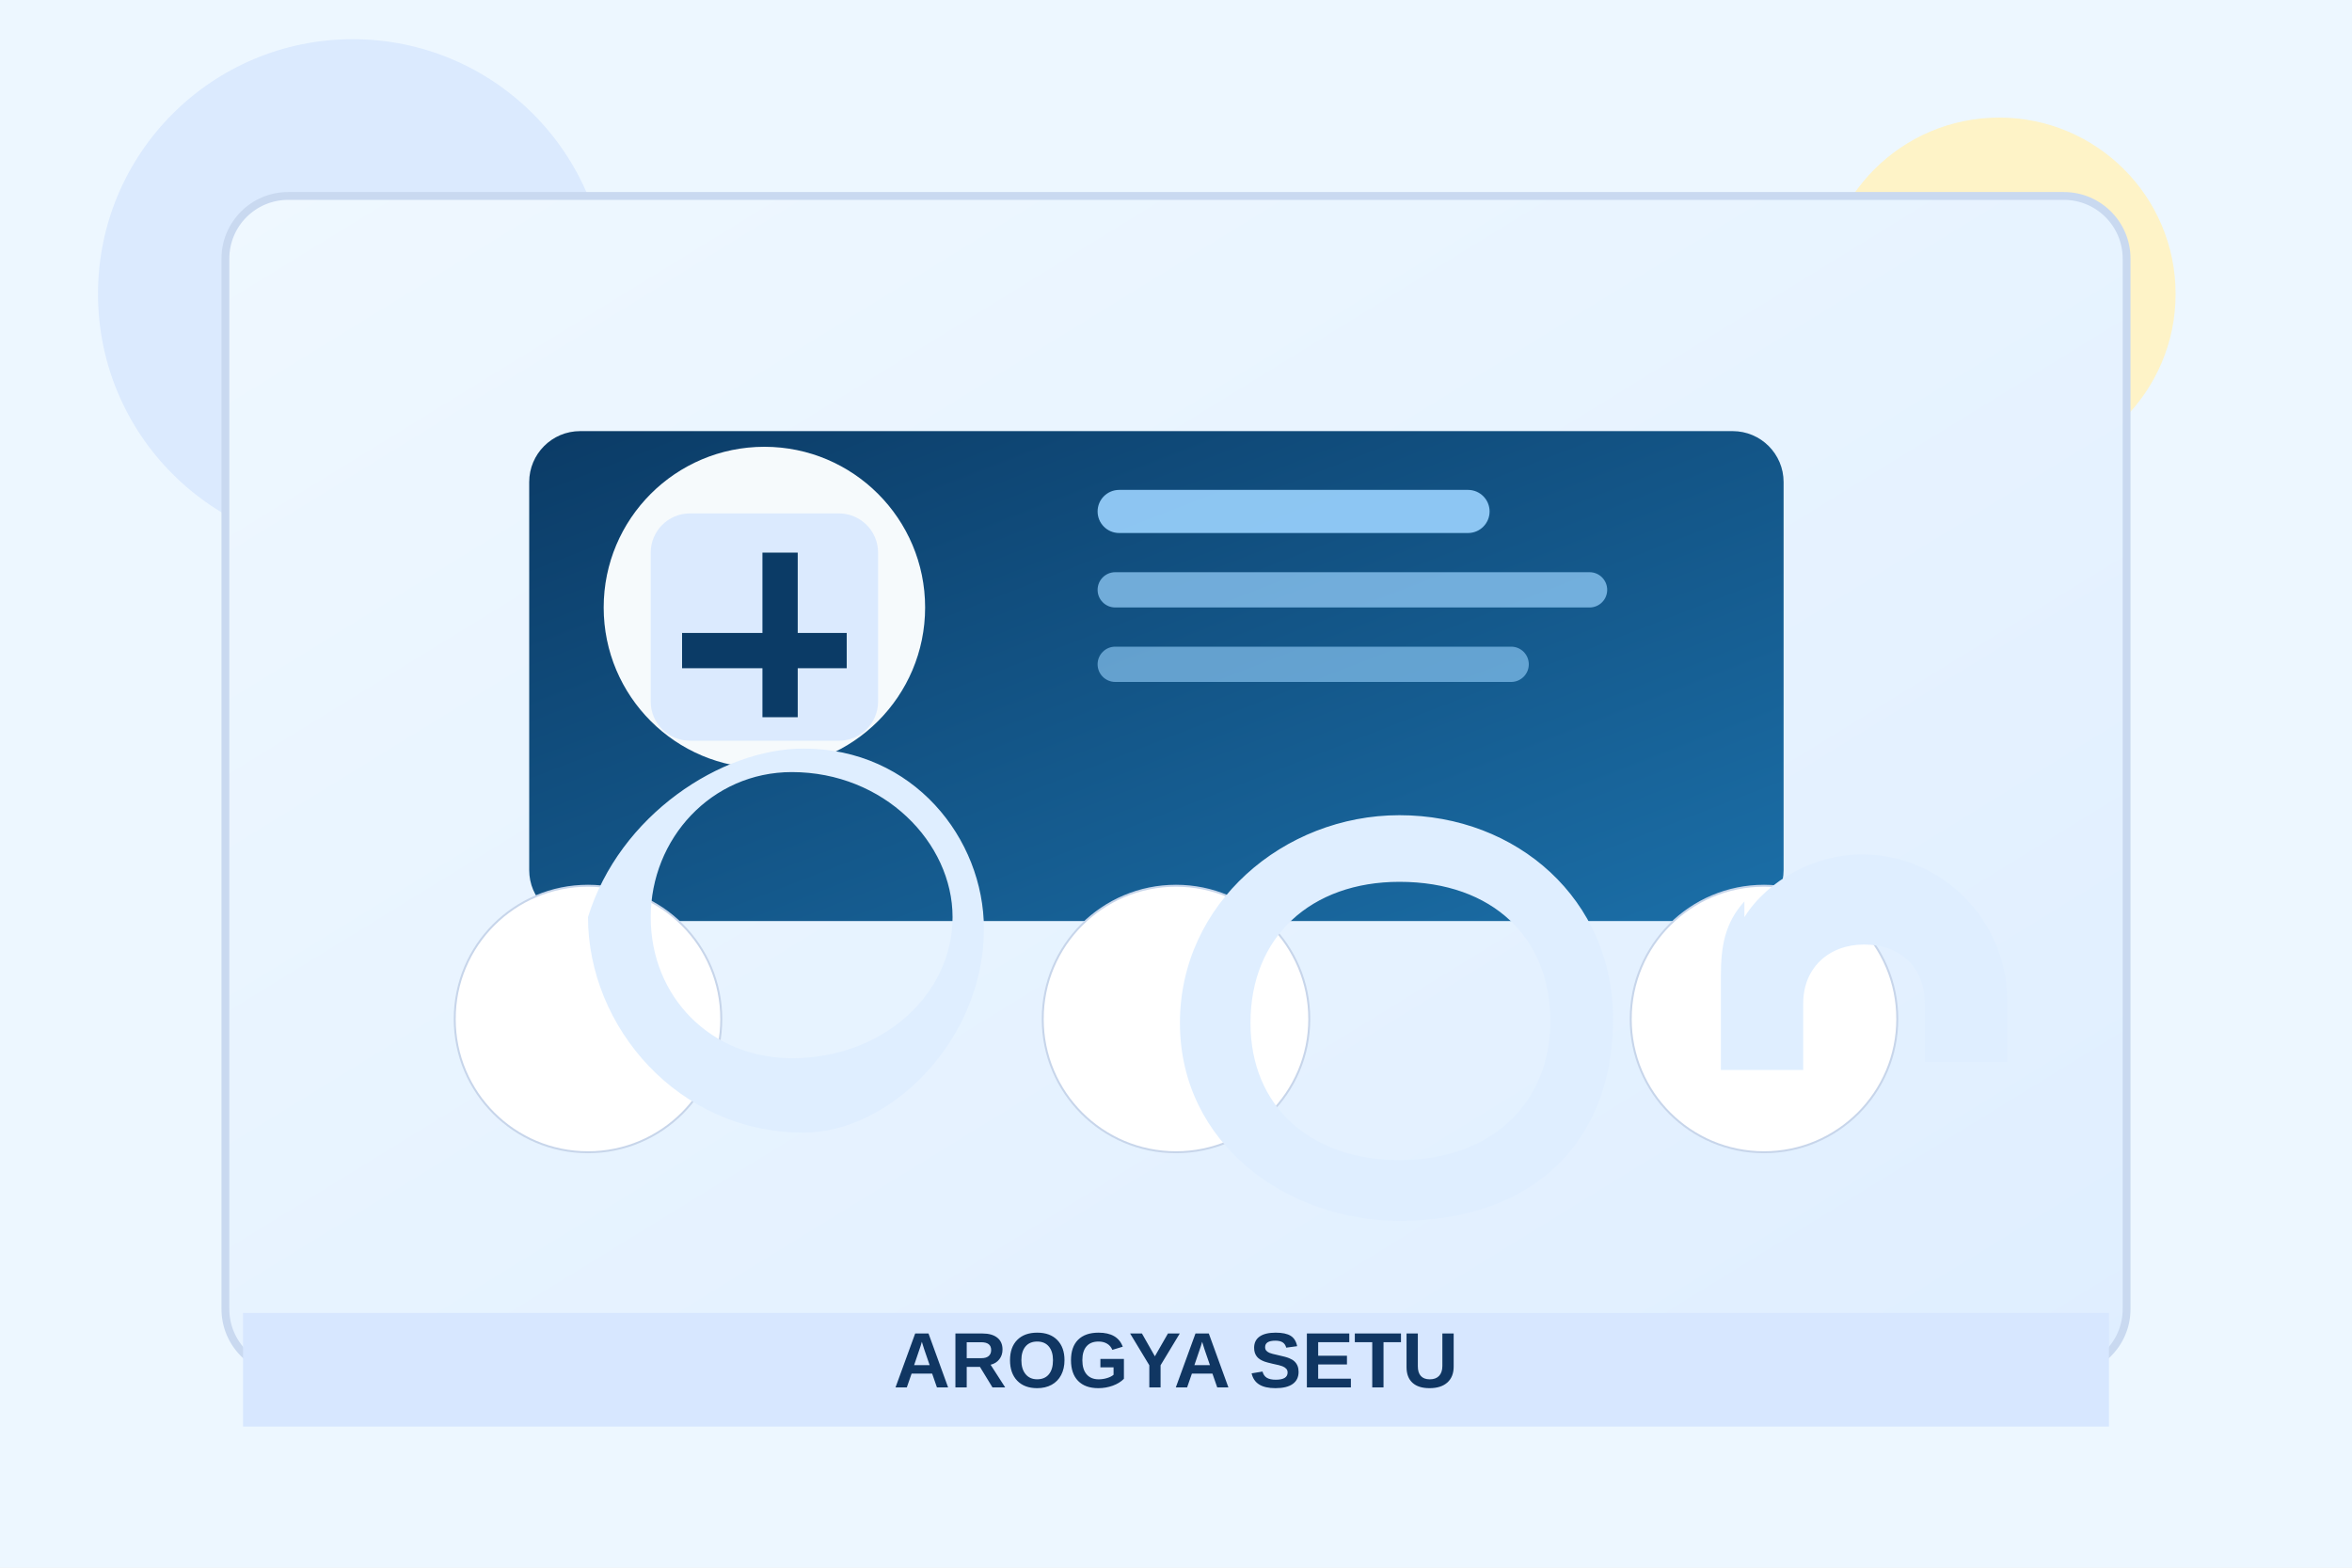
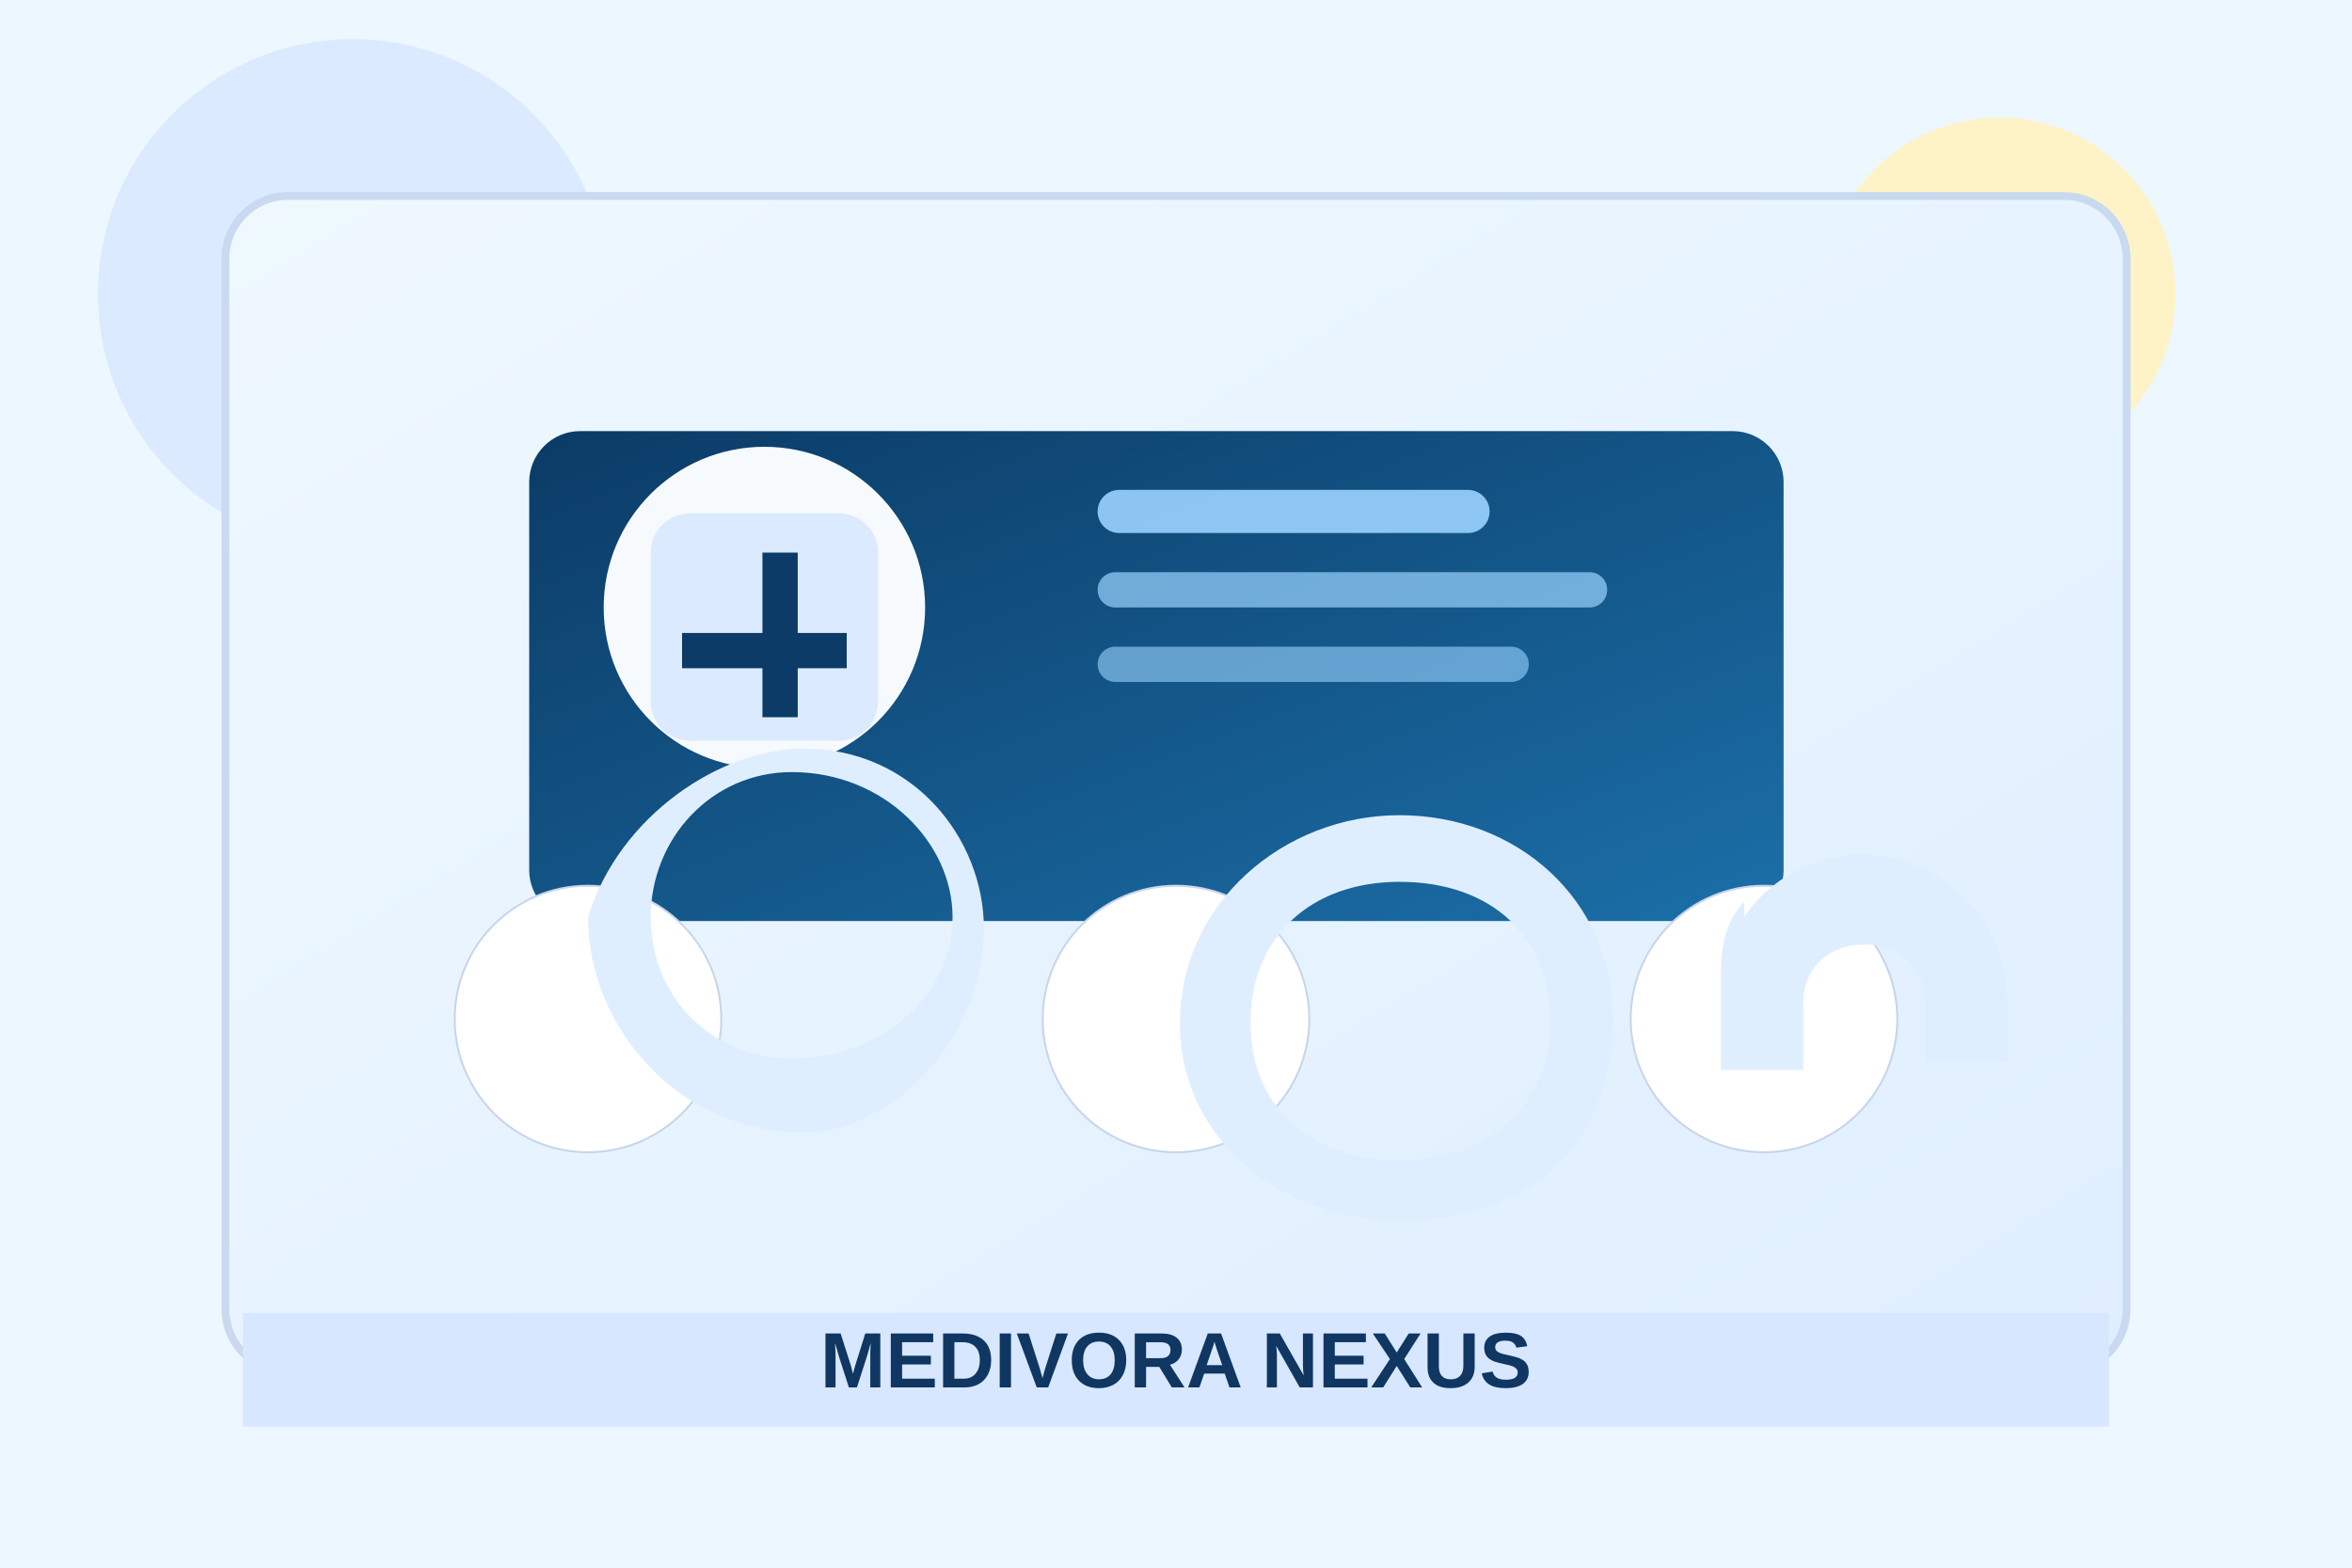
<svg xmlns="http://www.w3.org/2000/svg" viewBox="0 0 1200 800" role="img" aria-labelledby="title desc">
  <defs>
    <linearGradient id="panel" x1="0%" x2="100%" y1="0%" y2="100%">
      <stop offset="0%" stop-color="#eff8ff" />
      <stop offset="100%" stop-color="#dfeeff" />
    </linearGradient>
    <linearGradient id="blue" x1="0%" x2="100%" y1="0%" y2="100%">
      <stop offset="0%" stop-color="#0b3b66" />
      <stop offset="100%" stop-color="#1b6fa8" />
    </linearGradient>
    <linearGradient id="orange" x1="0%" x2="100%" y1="0%" y2="0%">
      <stop offset="0%" stop-color="#f7b267" />
      <stop offset="100%" stop-color="#f97316" />
    </linearGradient>
  </defs>
  <rect width="1200" height="800" fill="#edf7ff" />
  <circle cx="180" cy="150" r="130" fill="#dbeafe" />
  <circle cx="1020" cy="150" r="90" fill="#fef3c7" />
  <rect x="115" y="100" width="970" height="600" rx="32" fill="url(#panel)" stroke="#c9d9f0" stroke-width="4" />
  <rect x="270" y="220" width="640" height="250" rx="26" fill="url(#blue)" />
  <circle cx="390" cy="310" r="82" fill="#f6fafc" />
  <rect x="332" y="262" width="116" height="116" rx="20" fill="#dbeafe" />
  <path d="M348 323h84v18h-84zm41-41h18v84h-18z" fill="#0b3b66" />
  <rect x="560" y="250" width="200" height="22" rx="11" fill="#9ad3ff" opacity="0.9" />
  <rect x="560" y="292" width="260" height="18" rx="9" fill="#9ad3ff" opacity="0.7" />
  <rect x="560" y="330" width="220" height="18" rx="9" fill="#9ad3ff" opacity="0.6" />
  <circle cx="300" cy="520" r="68" fill="#fff" stroke="#c7d5ea" />
  <circle cx="600" cy="520" r="68" fill="#fff" stroke="#c7d5ea" />
  <circle cx="900" cy="520" r="68" fill="#fff" stroke="#c7d5ea" />
  <path d="M300 468c16-52 68-86 110-86 56 0 92 46 92 92 0 57-48 104-92 104-64 0-110-54-110-110zm32 0c0 41 31 72 72 72 47 0 82-33 82-72 0-38-35-74-82-74-41 0-72 34-72 74zm270 54c0-61 53-106 112-106 60 0 109 43 109 104 0 63-41 103-109 103-57 0-112-39-112-101zm36 0c0 43 31 70 76 70 48 0 77-30 77-71 0-42-29-71-77-71-45 0-76 28-76 72zm252-54c12-19 36-32 60-32 41 0 74 34 74 74v32h-42v-30c0-18-12-30-31-30-18 0-31 12-31 30v34h-42v-48c0-15 2-27 12-38z" fill="#dfeeff" />
  <path d="M124 670h952v58H124z" fill="#d7e7ff" />
-   <text x="600" y="708" text-anchor="middle" font-family="Verdana, Arial, sans-serif" font-size="40" font-weight="700" fill="#103662">AROGYA SETU</text>
+   <text x="600" y="708" text-anchor="middle" font-family="Verdana, Arial, sans-serif" font-size="40" font-weight="700" fill="#103662">MEDIVORA NEXUS</text>
</svg>
